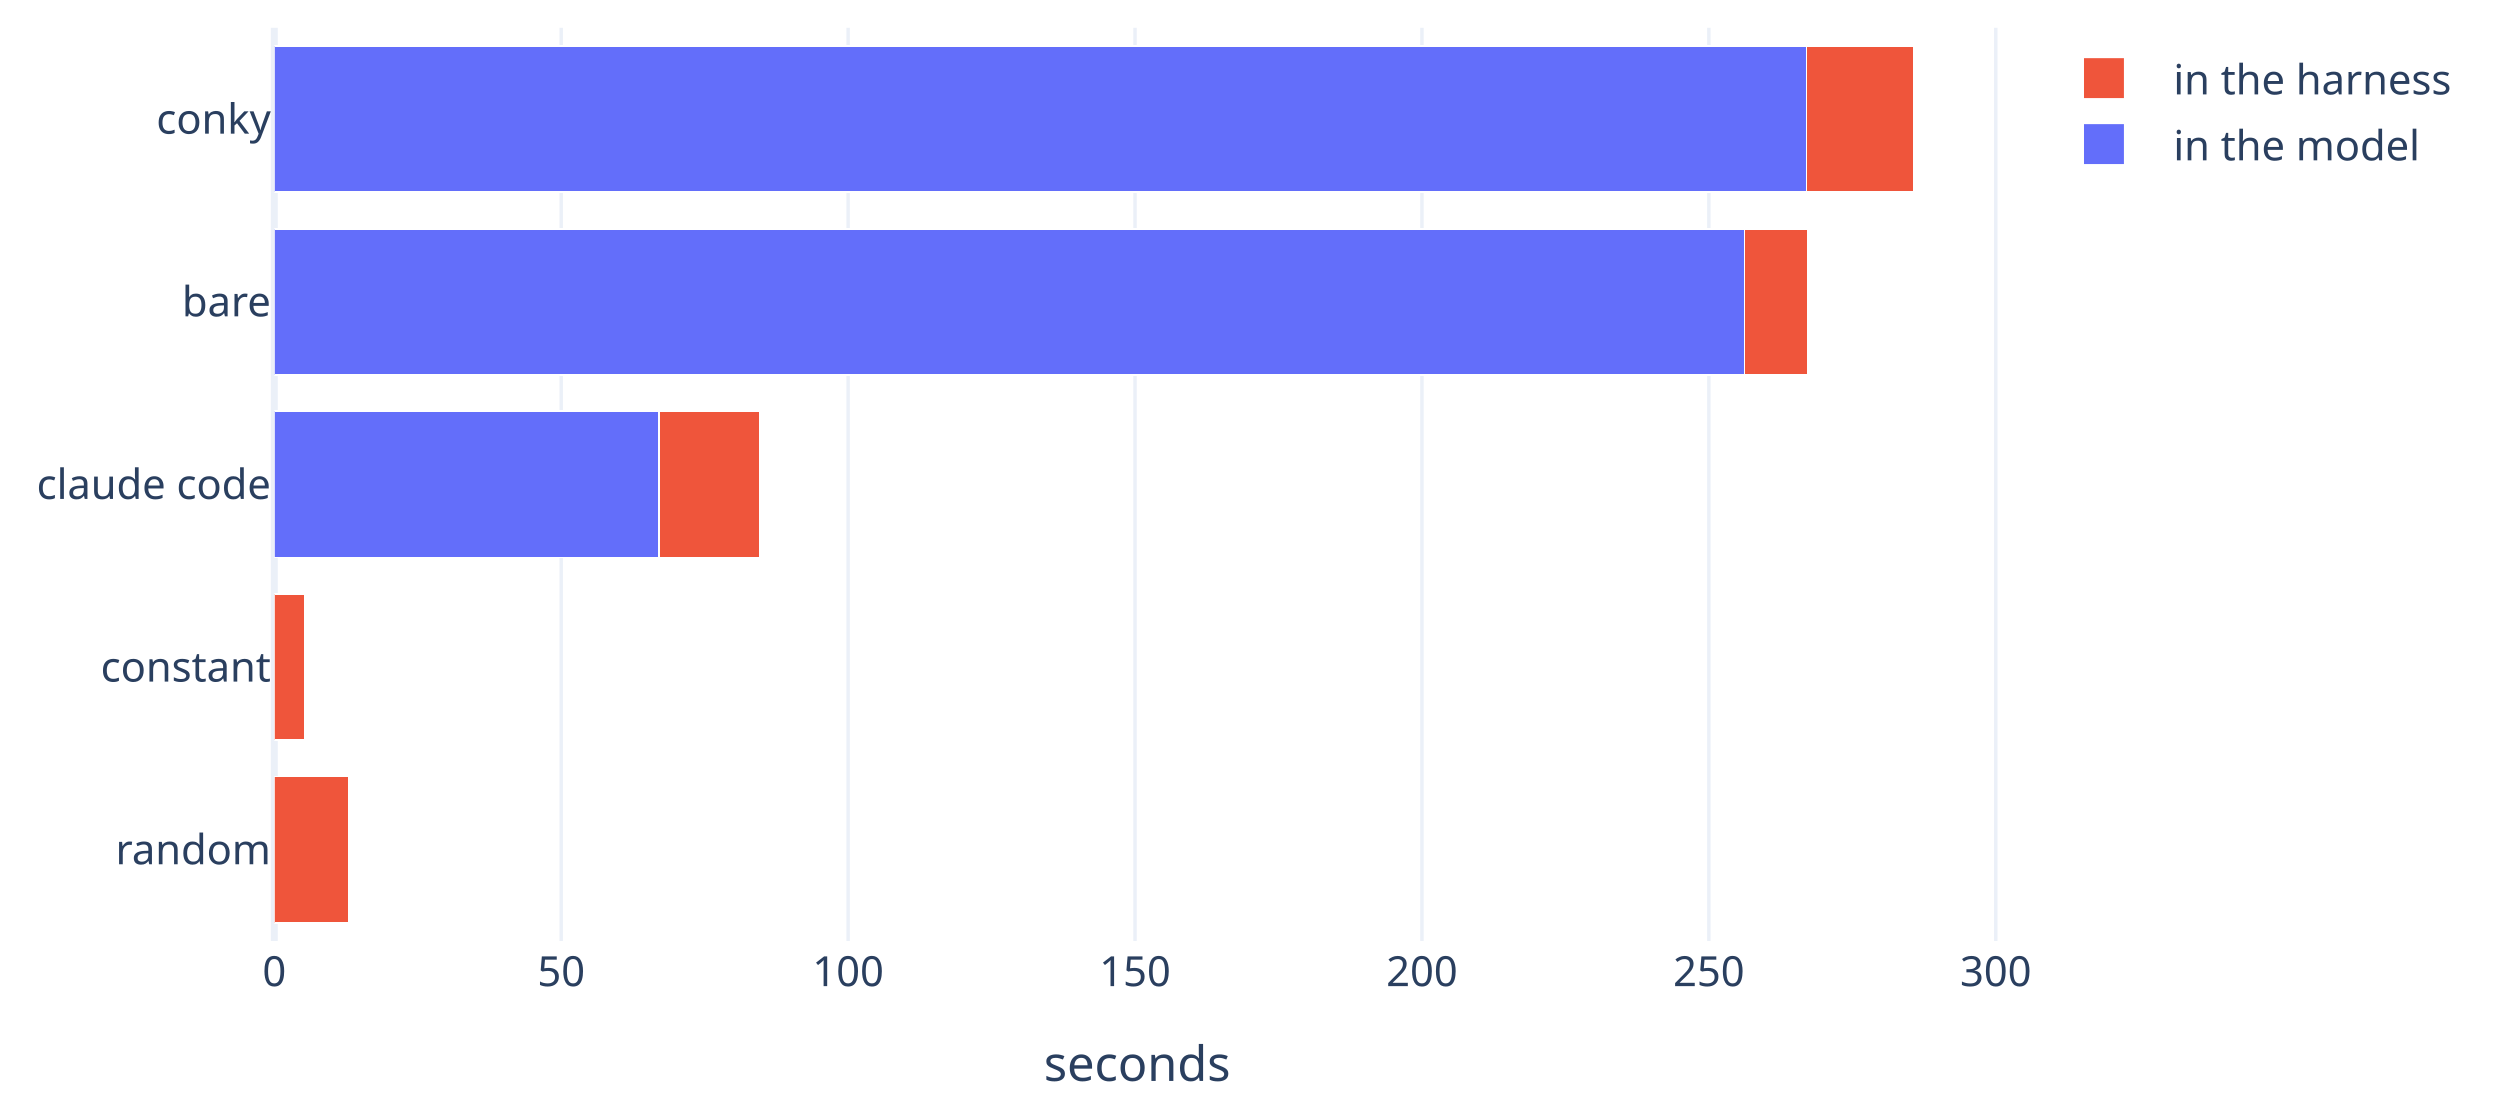
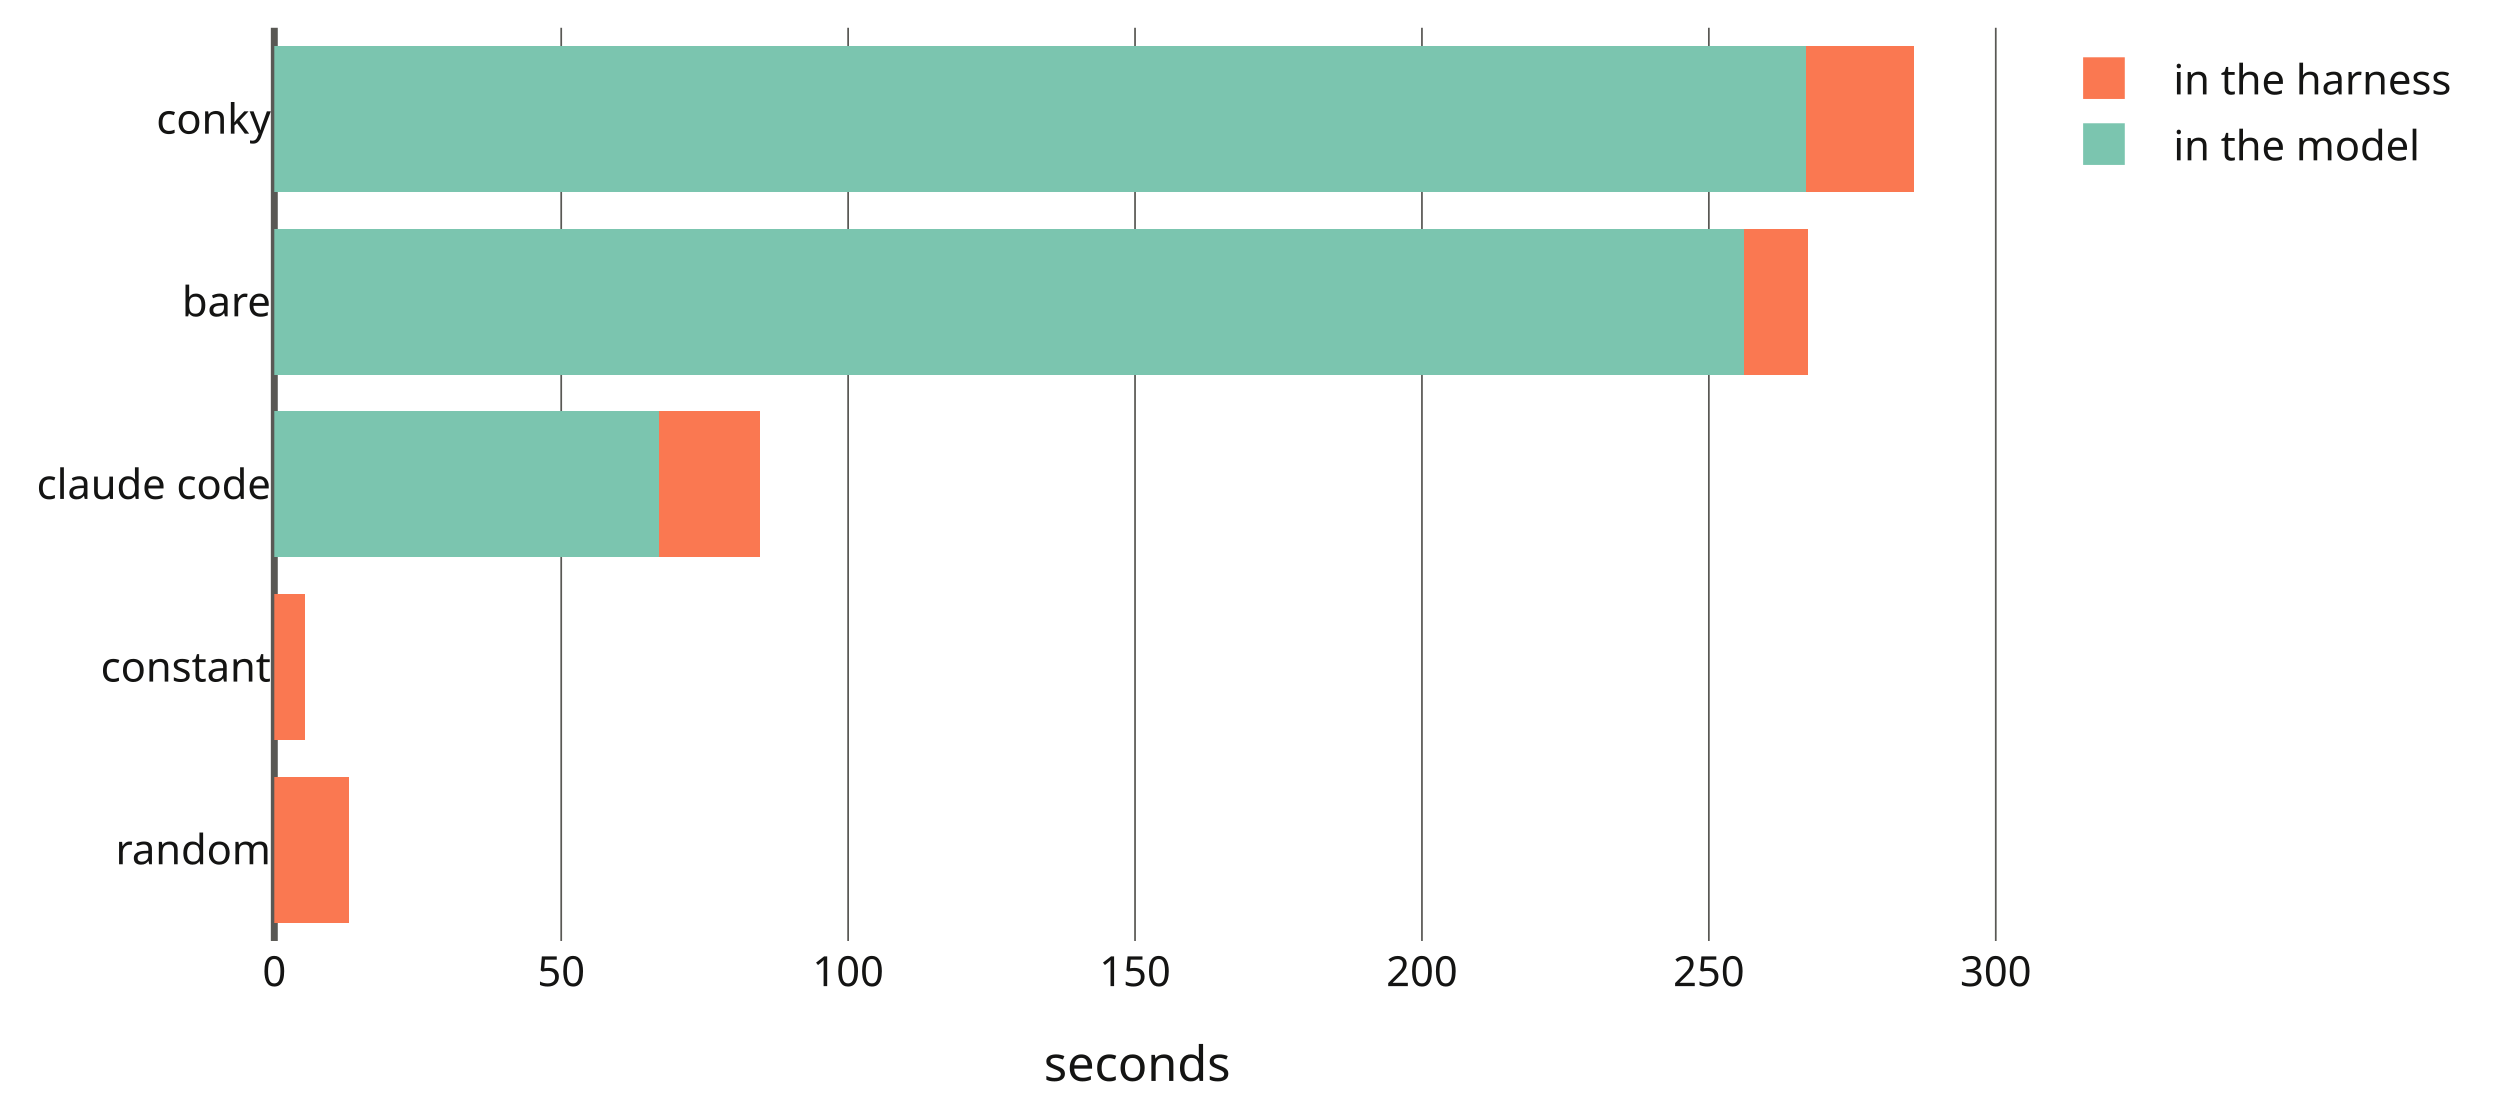
<svg xmlns="http://www.w3.org/2000/svg" class="main-svg" width="720" height="320" style="" viewBox="0 0 720 320" font-family="-apple-system, BlinkMacSystemFont, &quot;Segoe UI&quot;, &quot;Noto Sans&quot;, Helvetica, Arial, sans-serif">
  <rect x="0" y="0" width="720" height="320" style="fill: rgb(0, 0, 0); fill-opacity: 0;" />
  <defs id="defs-time-light">
    <g class="clips">
      <clipPath id="cliptime-lightxyplot" class="plotclip">
        <rect width="497" height="263" />
      </clipPath>
      <clipPath class="axesclip" id="cliptime-lightx">
        <rect x="79" y="0" width="497" height="320" />
      </clipPath>
      <clipPath class="axesclip" id="cliptime-lighty">
        <rect x="0" y="8" width="720" height="263" />
      </clipPath>
      <clipPath class="axesclip" id="cliptime-lightxy">
        <rect x="79" y="8" width="497" height="263" />
      </clipPath>
    </g>
    <g class="gradients" />
    <g class="patterns" />
  </defs>
  <g class="bglayer">
    <rect class="bg" x="79" y="8" width="497" height="263" style="fill: rgb(0, 0, 0); fill-opacity: 0; stroke-width: 0;" />
  </g>
  <g class="layer-below">
    <g class="imagelayer" />
    <g class="shapelayer" />
  </g>
  <g class="cartesianlayer">
    <g class="subplot xy">
      <g class="layer-subplot">
        <g class="shapelayer" />
        <g class="imagelayer" />
      </g>
      <g class="minor-gridlayer">
        <g class="x" />
        <g class="y" />
      </g>
      <g class="gridlayer">
        <g class="x">
-           <path class="xgrid crisp" transform="translate(161.63,0)" d="M0,8v263" style="stroke: rgb(235, 240, 248); stroke-opacity: 1; stroke-width: 1px;" />
-           <path class="xgrid crisp" transform="translate(244.26,0)" d="M0,8v263" style="stroke: rgb(235, 240, 248); stroke-opacity: 1; stroke-width: 1px;" />
-           <path class="xgrid crisp" transform="translate(326.89,0)" d="M0,8v263" style="stroke: rgb(235, 240, 248); stroke-opacity: 1; stroke-width: 1px;" />
-           <path class="xgrid crisp" transform="translate(409.52,0)" d="M0,8v263" style="stroke: rgb(235, 240, 248); stroke-opacity: 1; stroke-width: 1px;" />
-           <path class="xgrid crisp" transform="translate(492.15,0)" d="M0,8v263" style="stroke: rgb(235, 240, 248); stroke-opacity: 1; stroke-width: 1px;" />
-           <path class="xgrid crisp" transform="translate(574.78,0)" d="M0,8v263" style="stroke: rgb(235, 240, 248); stroke-opacity: 1; stroke-width: 1px;" />
+           <path class="xgrid crisp" transform="translate(161.63,0)" d="M0,8v263" style="stroke: rgb(89, 88, 84); stroke-opacity: 1; stroke-width: 0.5px;" />
+           <path class="xgrid crisp" transform="translate(244.26,0)" d="M0,8v263" style="stroke: rgb(89, 88, 84); stroke-opacity: 1; stroke-width: 0.5px;" />
+           <path class="xgrid crisp" transform="translate(326.89,0)" d="M0,8v263" style="stroke: rgb(89, 88, 84); stroke-opacity: 1; stroke-width: 0.5px;" />
+           <path class="xgrid crisp" transform="translate(409.52,0)" d="M0,8v263" style="stroke: rgb(89, 88, 84); stroke-opacity: 1; stroke-width: 0.5px;" />
+           <path class="xgrid crisp" transform="translate(492.15,0)" d="M0,8v263" style="stroke: rgb(89, 88, 84); stroke-opacity: 1; stroke-width: 0.5px;" />
+           <path class="xgrid crisp" transform="translate(574.78,0)" d="M0,8v263" style="stroke: rgb(89, 88, 84); stroke-opacity: 1; stroke-width: 0.5px;" />
        </g>
        <g class="y" />
      </g>
      <g class="zerolinelayer">
-         <path class="xzl zl crisp" transform="translate(79,0)" d="M0,8v263" style="stroke: rgb(235, 240, 248); stroke-opacity: 1; stroke-width: 2px;" />
+         <path class="xzl zl crisp" transform="translate(79,0)" d="M0,8v263" style="stroke: rgb(89, 88, 84); stroke-opacity: 1; stroke-width: 2px;" />
      </g>
      <g class="layer-between">
        <g class="shapelayer" />
        <g class="imagelayer" />
      </g>
      <path class="xlines-below" />
      <path class="ylines-below" />
      <g class="overlines-below" />
      <g class="xaxislayer-below" />
      <g class="yaxislayer-below" />
      <g class="overaxes-below" />
      <g class="overplot">
        <g class="xy" transform="translate(79,8)" clip-path="url(#cliptime-lightxyplot)">
          <g class="barlayer mlayer">
            <g class="trace bars" shape-rendering="crispEdges" style="opacity: 1;">
              <g class="points">
                <g class="point">
-                   <path d="M0,5.26V47.34H441.25V5.26Z" style="vector-effect: none; opacity: 1; stroke-width: 0.5px; fill: rgb(99, 110, 250); fill-opacity: 1; stroke: rgb(255, 255, 255); stroke-opacity: 1;" />
-                 </g>
-                 <g class="point">
-                   <path d="M0,57.86V99.94H423.4V57.86Z" style="vector-effect: none; opacity: 1; stroke-width: 0.5px; fill: rgb(99, 110, 250); fill-opacity: 1; stroke: rgb(255, 255, 255); stroke-opacity: 1;" />
-                 </g>
-                 <g class="point">
-                   <path d="M0,110.46V152.54H110.89V110.46Z" style="vector-effect: none; opacity: 1; stroke-width: 0.5px; fill: rgb(99, 110, 250); fill-opacity: 1; stroke: rgb(255, 255, 255); stroke-opacity: 1;" />
-                 </g>
-                 <g class="point">
-                   <path d="M0,163.06V205.14H0V163.06Z" style="vector-effect: none; opacity: 1; stroke-width: 0.5px; fill: rgb(99, 110, 250); fill-opacity: 1; stroke: rgb(255, 255, 255); stroke-opacity: 1;" />
-                 </g>
-                 <g class="point">
-                   <path d="M0,215.66V257.74H0V215.66Z" style="vector-effect: none; opacity: 1; stroke-width: 0.5px; fill: rgb(99, 110, 250); fill-opacity: 1; stroke: rgb(255, 255, 255); stroke-opacity: 1;" />
+                   <path d="M0,5.26V47.34H441.25V5.26Z" style="vector-effect: none; opacity: 1; stroke-width: 0px; fill: rgb(123, 197, 175); fill-opacity: 1;" />
+                 </g>
+                 <g class="point">
+                   <path d="M0,57.86V99.94H423.4V57.86Z" style="vector-effect: none; opacity: 1; stroke-width: 0px; fill: rgb(123, 197, 175); fill-opacity: 1;" />
+                 </g>
+                 <g class="point">
+                   <path d="M0,110.46V152.54H110.89V110.46Z" style="vector-effect: none; opacity: 1; stroke-width: 0px; fill: rgb(123, 197, 175); fill-opacity: 1;" />
+                 </g>
+                 <g class="point">
+                   <path d="M0,0Z" style="vector-effect: none; opacity: 1; stroke-width: 0px; fill: rgb(123, 197, 175); fill-opacity: 1;" />
+                 </g>
+                 <g class="point">
+                   <path d="M0,0Z" style="vector-effect: none; opacity: 1; stroke-width: 0px; fill: rgb(123, 197, 175); fill-opacity: 1;" />
                </g>
              </g>
            </g>
            <g class="trace bars" shape-rendering="crispEdges" style="opacity: 1;">
              <g class="points">
                <g class="point">
-                   <path d="M441.25,5.26V47.34H472.15V5.26Z" style="vector-effect: none; opacity: 1; stroke-width: 0.5px; fill: rgb(239, 85, 59); fill-opacity: 1; stroke: rgb(255, 255, 255); stroke-opacity: 1;" />
-                 </g>
-                 <g class="point">
-                   <path d="M423.4,57.86V99.94H441.58V57.86Z" style="vector-effect: none; opacity: 1; stroke-width: 0.5px; fill: rgb(239, 85, 59); fill-opacity: 1; stroke: rgb(255, 255, 255); stroke-opacity: 1;" />
-                 </g>
-                 <g class="point">
-                   <path d="M110.89,110.46V152.54H139.81V110.46Z" style="vector-effect: none; opacity: 1; stroke-width: 0.5px; fill: rgb(239, 85, 59); fill-opacity: 1; stroke: rgb(255, 255, 255); stroke-opacity: 1;" />
-                 </g>
-                 <g class="point">
-                   <path d="M0,163.06V205.14H8.92V163.06Z" style="vector-effect: none; opacity: 1; stroke-width: 0.5px; fill: rgb(239, 85, 59); fill-opacity: 1; stroke: rgb(255, 255, 255); stroke-opacity: 1;" />
-                 </g>
-                 <g class="point">
-                   <path d="M0,215.66V257.74H21.48V215.66Z" style="vector-effect: none; opacity: 1; stroke-width: 0.5px; fill: rgb(239, 85, 59); fill-opacity: 1; stroke: rgb(255, 255, 255); stroke-opacity: 1;" />
+                   <path d="M441.25,5.26V47.34H472.15V5.26Z" style="vector-effect: none; opacity: 1; stroke-width: 0px; fill: rgb(250, 120, 81); fill-opacity: 1;" />
+                 </g>
+                 <g class="point">
+                   <path d="M423.4,57.86V99.94H441.58V57.86Z" style="vector-effect: none; opacity: 1; stroke-width: 0px; fill: rgb(250, 120, 81); fill-opacity: 1;" />
+                 </g>
+                 <g class="point">
+                   <path d="M110.89,110.46V152.54H139.81V110.46Z" style="vector-effect: none; opacity: 1; stroke-width: 0px; fill: rgb(250, 120, 81); fill-opacity: 1;" />
+                 </g>
+                 <g class="point">
+                   <path d="M0,163.06V205.14H8.92V163.06Z" style="vector-effect: none; opacity: 1; stroke-width: 0px; fill: rgb(250, 120, 81); fill-opacity: 1;" />
+                 </g>
+                 <g class="point">
+                   <path d="M0,215.66V257.74H21.48V215.66Z" style="vector-effect: none; opacity: 1; stroke-width: 0px; fill: rgb(250, 120, 81); fill-opacity: 1;" />
                </g>
              </g>
            </g>
          </g>
        </g>
      </g>
      <g class="zerolinelayer-above" />
      <path class="xlines-above crisp" d="M0,0" style="fill: none;" />
      <path class="ylines-above crisp" d="M0,0" style="fill: none;" />
      <g class="overlines-above" />
      <g class="xaxislayer-above">
        <g class="xtick">
-           <text text-anchor="middle" x="0" y="284" transform="translate(79,0)" style="font-size: 12px; fill: rgb(42, 63, 95); fill-opacity: 1; white-space: pre;">0</text>
-         </g>
-         <g class="xtick">
-           <text text-anchor="middle" x="0" y="284" style="font-size: 12px; fill: rgb(42, 63, 95); fill-opacity: 1; white-space: pre;" transform="translate(161.63,0)">50</text>
-         </g>
-         <g class="xtick">
-           <text text-anchor="middle" x="0" y="284" style="font-size: 12px; fill: rgb(42, 63, 95); fill-opacity: 1; white-space: pre;" transform="translate(244.26,0)">100</text>
-         </g>
-         <g class="xtick">
-           <text text-anchor="middle" x="0" y="284" style="font-size: 12px; fill: rgb(42, 63, 95); fill-opacity: 1; white-space: pre;" transform="translate(326.89,0)">150</text>
-         </g>
-         <g class="xtick">
-           <text text-anchor="middle" x="0" y="284" style="font-size: 12px; fill: rgb(42, 63, 95); fill-opacity: 1; white-space: pre;" transform="translate(409.52,0)">200</text>
-         </g>
-         <g class="xtick">
-           <text text-anchor="middle" x="0" y="284" style="font-size: 12px; fill: rgb(42, 63, 95); fill-opacity: 1; white-space: pre;" transform="translate(492.15,0)">250</text>
-         </g>
-         <g class="xtick">
-           <text text-anchor="middle" x="0" y="284" style="font-size: 12px; fill: rgb(42, 63, 95); fill-opacity: 1; white-space: pre;" transform="translate(574.78,0)">300</text>
+           <text text-anchor="middle" x="0" y="284" transform="translate(79,0)" style="font-size: 12px; fill: rgb(20, 20, 19); fill-opacity: 1; white-space: pre;">0</text>
+         </g>
+         <g class="xtick">
+           <text text-anchor="middle" x="0" y="284" style="font-size: 12px; fill: rgb(20, 20, 19); fill-opacity: 1; white-space: pre;" transform="translate(161.63,0)">50</text>
+         </g>
+         <g class="xtick">
+           <text text-anchor="middle" x="0" y="284" style="font-size: 12px; fill: rgb(20, 20, 19); fill-opacity: 1; white-space: pre;" transform="translate(244.26,0)">100</text>
+         </g>
+         <g class="xtick">
+           <text text-anchor="middle" x="0" y="284" style="font-size: 12px; fill: rgb(20, 20, 19); fill-opacity: 1; white-space: pre;" transform="translate(326.89,0)">150</text>
+         </g>
+         <g class="xtick">
+           <text text-anchor="middle" x="0" y="284" style="font-size: 12px; fill: rgb(20, 20, 19); fill-opacity: 1; white-space: pre;" transform="translate(409.52,0)">200</text>
+         </g>
+         <g class="xtick">
+           <text text-anchor="middle" x="0" y="284" style="font-size: 12px; fill: rgb(20, 20, 19); fill-opacity: 1; white-space: pre;" transform="translate(492.15,0)">250</text>
+         </g>
+         <g class="xtick">
+           <text text-anchor="middle" x="0" y="284" style="font-size: 12px; fill: rgb(20, 20, 19); fill-opacity: 1; white-space: pre;" transform="translate(574.78,0)">300</text>
        </g>
      </g>
      <g class="yaxislayer-above">
        <g class="ytick">
-           <text text-anchor="end" x="78" y="4.2" transform="translate(0,244.7)" style="font-size: 12px; fill: rgb(42, 63, 95); fill-opacity: 1; white-space: pre;">random</text>
-         </g>
-         <g class="ytick">
-           <text text-anchor="end" x="78" y="4.2" transform="translate(0,192.1)" style="font-size: 12px; fill: rgb(42, 63, 95); fill-opacity: 1; white-space: pre;">constant</text>
-         </g>
-         <g class="ytick">
-           <text text-anchor="end" x="78" y="4.2" transform="translate(0,139.5)" style="font-size: 12px; fill: rgb(42, 63, 95); fill-opacity: 1; white-space: pre;">claude code</text>
-         </g>
-         <g class="ytick">
-           <text text-anchor="end" x="78" y="4.2" transform="translate(0,86.9)" style="font-size: 12px; fill: rgb(42, 63, 95); fill-opacity: 1; white-space: pre;">bare</text>
-         </g>
-         <g class="ytick">
-           <text text-anchor="end" x="78" y="4.2" transform="translate(0,34.3)" style="font-size: 12px; fill: rgb(42, 63, 95); fill-opacity: 1; white-space: pre;">conky</text>
+           <text text-anchor="end" x="78" y="4.2" transform="translate(0,244.7)" style="font-size: 12px; fill: rgb(20, 20, 19); fill-opacity: 1; white-space: pre;">random</text>
+         </g>
+         <g class="ytick">
+           <text text-anchor="end" x="78" y="4.2" transform="translate(0,192.1)" style="font-size: 12px; fill: rgb(20, 20, 19); fill-opacity: 1; white-space: pre;">constant</text>
+         </g>
+         <g class="ytick">
+           <text text-anchor="end" x="78" y="4.2" transform="translate(0,139.5)" style="font-size: 12px; fill: rgb(20, 20, 19); fill-opacity: 1; white-space: pre;">claude code</text>
+         </g>
+         <g class="ytick">
+           <text text-anchor="end" x="78" y="4.2" transform="translate(0,86.9)" style="font-size: 12px; fill: rgb(20, 20, 19); fill-opacity: 1; white-space: pre;">bare</text>
+         </g>
+         <g class="ytick">
+           <text text-anchor="end" x="78" y="4.2" transform="translate(0,34.3)" style="font-size: 12px; fill: rgb(20, 20, 19); fill-opacity: 1; white-space: pre;">conky</text>
        </g>
      </g>
      <g class="overaxes-above" />
    </g>
  </g>
  <g class="polarlayer" />
  <g class="smithlayer" />
  <g class="ternarylayer" />
  <g class="geolayer" />
  <g class="funnelarealayer" />
  <g class="pielayer" />
  <g class="iciclelayer" />
  <g class="treemaplayer" />
  <g class="sunburstlayer" />
  <g class="glimages" />
  <defs id="topdefs-time-light">
    <g class="clips" />
    <clipPath id="legendtime-light">
      <rect width="126" height="48" x="0" y="0" />
    </clipPath>
  </defs>
  <g class="layer-above">
    <g class="imagelayer" />
    <g class="shapelayer" />
  </g>
  <g class="infolayer">
    <g class="legend" pointer-events="all" transform="translate(585.94,8)">
      <rect class="bg" shape-rendering="crispEdges" style="stroke: rgb(68, 68, 68); stroke-opacity: 1; fill: rgb(0, 0, 0); fill-opacity: 0; stroke-width: 0px;" width="126" height="48" x="0" y="0" />
      <g class="scrollbox" transform="" clip-path="url(#legendtime-light)">
        <g class="groups">
          <g class="traces" transform="translate(0,14.5)" style="opacity: 1;">
-             <text class="legendtext" text-anchor="start" x="40" y="4.68" style="font-size: 12px; fill: rgb(42, 63, 95); fill-opacity: 1; white-space: pre;">in the harness</text>
+             <text class="legendtext" text-anchor="start" x="40" y="4.68" style="font-size: 12px; fill: rgb(20, 20, 19); fill-opacity: 1; white-space: pre;">in the harness</text>
            <g class="layers" style="opacity: 1;">
              <g class="legendfill" />
              <g class="legendlines" />
              <g class="legendsymbols">
                <g class="legendpoints">
-                   <path class="legendundefined" d="M6,6H-6V-6H6Z" transform="translate(20,0)" style="stroke-width: 0.5px; fill: rgb(239, 85, 59); fill-opacity: 1; stroke: rgb(255, 255, 255); stroke-opacity: 1;" />
+                   <path class="legendundefined" d="M6,6H-6V-6H6Z" transform="translate(20,0)" style="stroke-width: 0px; fill: rgb(250, 120, 81); fill-opacity: 1;" />
                </g>
              </g>
            </g>
            <rect class="legendtoggle" x="0" y="-9.5" width="120.062" height="19" style="fill: rgb(0, 0, 0); fill-opacity: 0;" />
          </g>
          <g class="traces" transform="translate(0,33.5)" style="opacity: 1;">
-             <text class="legendtext" text-anchor="start" x="40" y="4.68" style="font-size: 12px; fill: rgb(42, 63, 95); fill-opacity: 1; white-space: pre;">in the model</text>
+             <text class="legendtext" text-anchor="start" x="40" y="4.68" style="font-size: 12px; fill: rgb(20, 20, 19); fill-opacity: 1; white-space: pre;">in the model</text>
            <g class="layers" style="opacity: 1;">
              <g class="legendfill" />
              <g class="legendlines" />
              <g class="legendsymbols">
                <g class="legendpoints">
-                   <path class="legendundefined" d="M6,6H-6V-6H6Z" transform="translate(20,0)" style="stroke-width: 0.5px; fill: rgb(99, 110, 250); fill-opacity: 1; stroke: rgb(255, 255, 255); stroke-opacity: 1;" />
+                   <path class="legendundefined" d="M6,6H-6V-6H6Z" transform="translate(20,0)" style="stroke-width: 0px; fill: rgb(123, 197, 175); fill-opacity: 1;" />
                </g>
              </g>
            </g>
            <rect class="legendtoggle" x="0" y="-9.5" width="120.062" height="19" style="fill: rgb(0, 0, 0); fill-opacity: 0;" />
          </g>
        </g>
      </g>
      <rect class="scrollbar" rx="20" ry="3" width="0" height="0" style="fill: rgb(128, 139, 164); fill-opacity: 1;" x="0" y="0" />
    </g>
    <g class="g-gtitle" />
    <g class="g-xtitle">
-       <text class="xtitle" x="327.5" y="311.3" text-anchor="middle" style="opacity: 1; font-size: 14px; fill: rgb(42, 63, 95); fill-opacity: 1; white-space: pre;">seconds</text>
+       <text class="xtitle" x="327.5" y="311.3" text-anchor="middle" style="opacity: 1; font-size: 14px; fill: rgb(20, 20, 19); fill-opacity: 1; white-space: pre;">seconds</text>
    </g>
    <g class="g-ytitle" />
  </g>
</svg>
